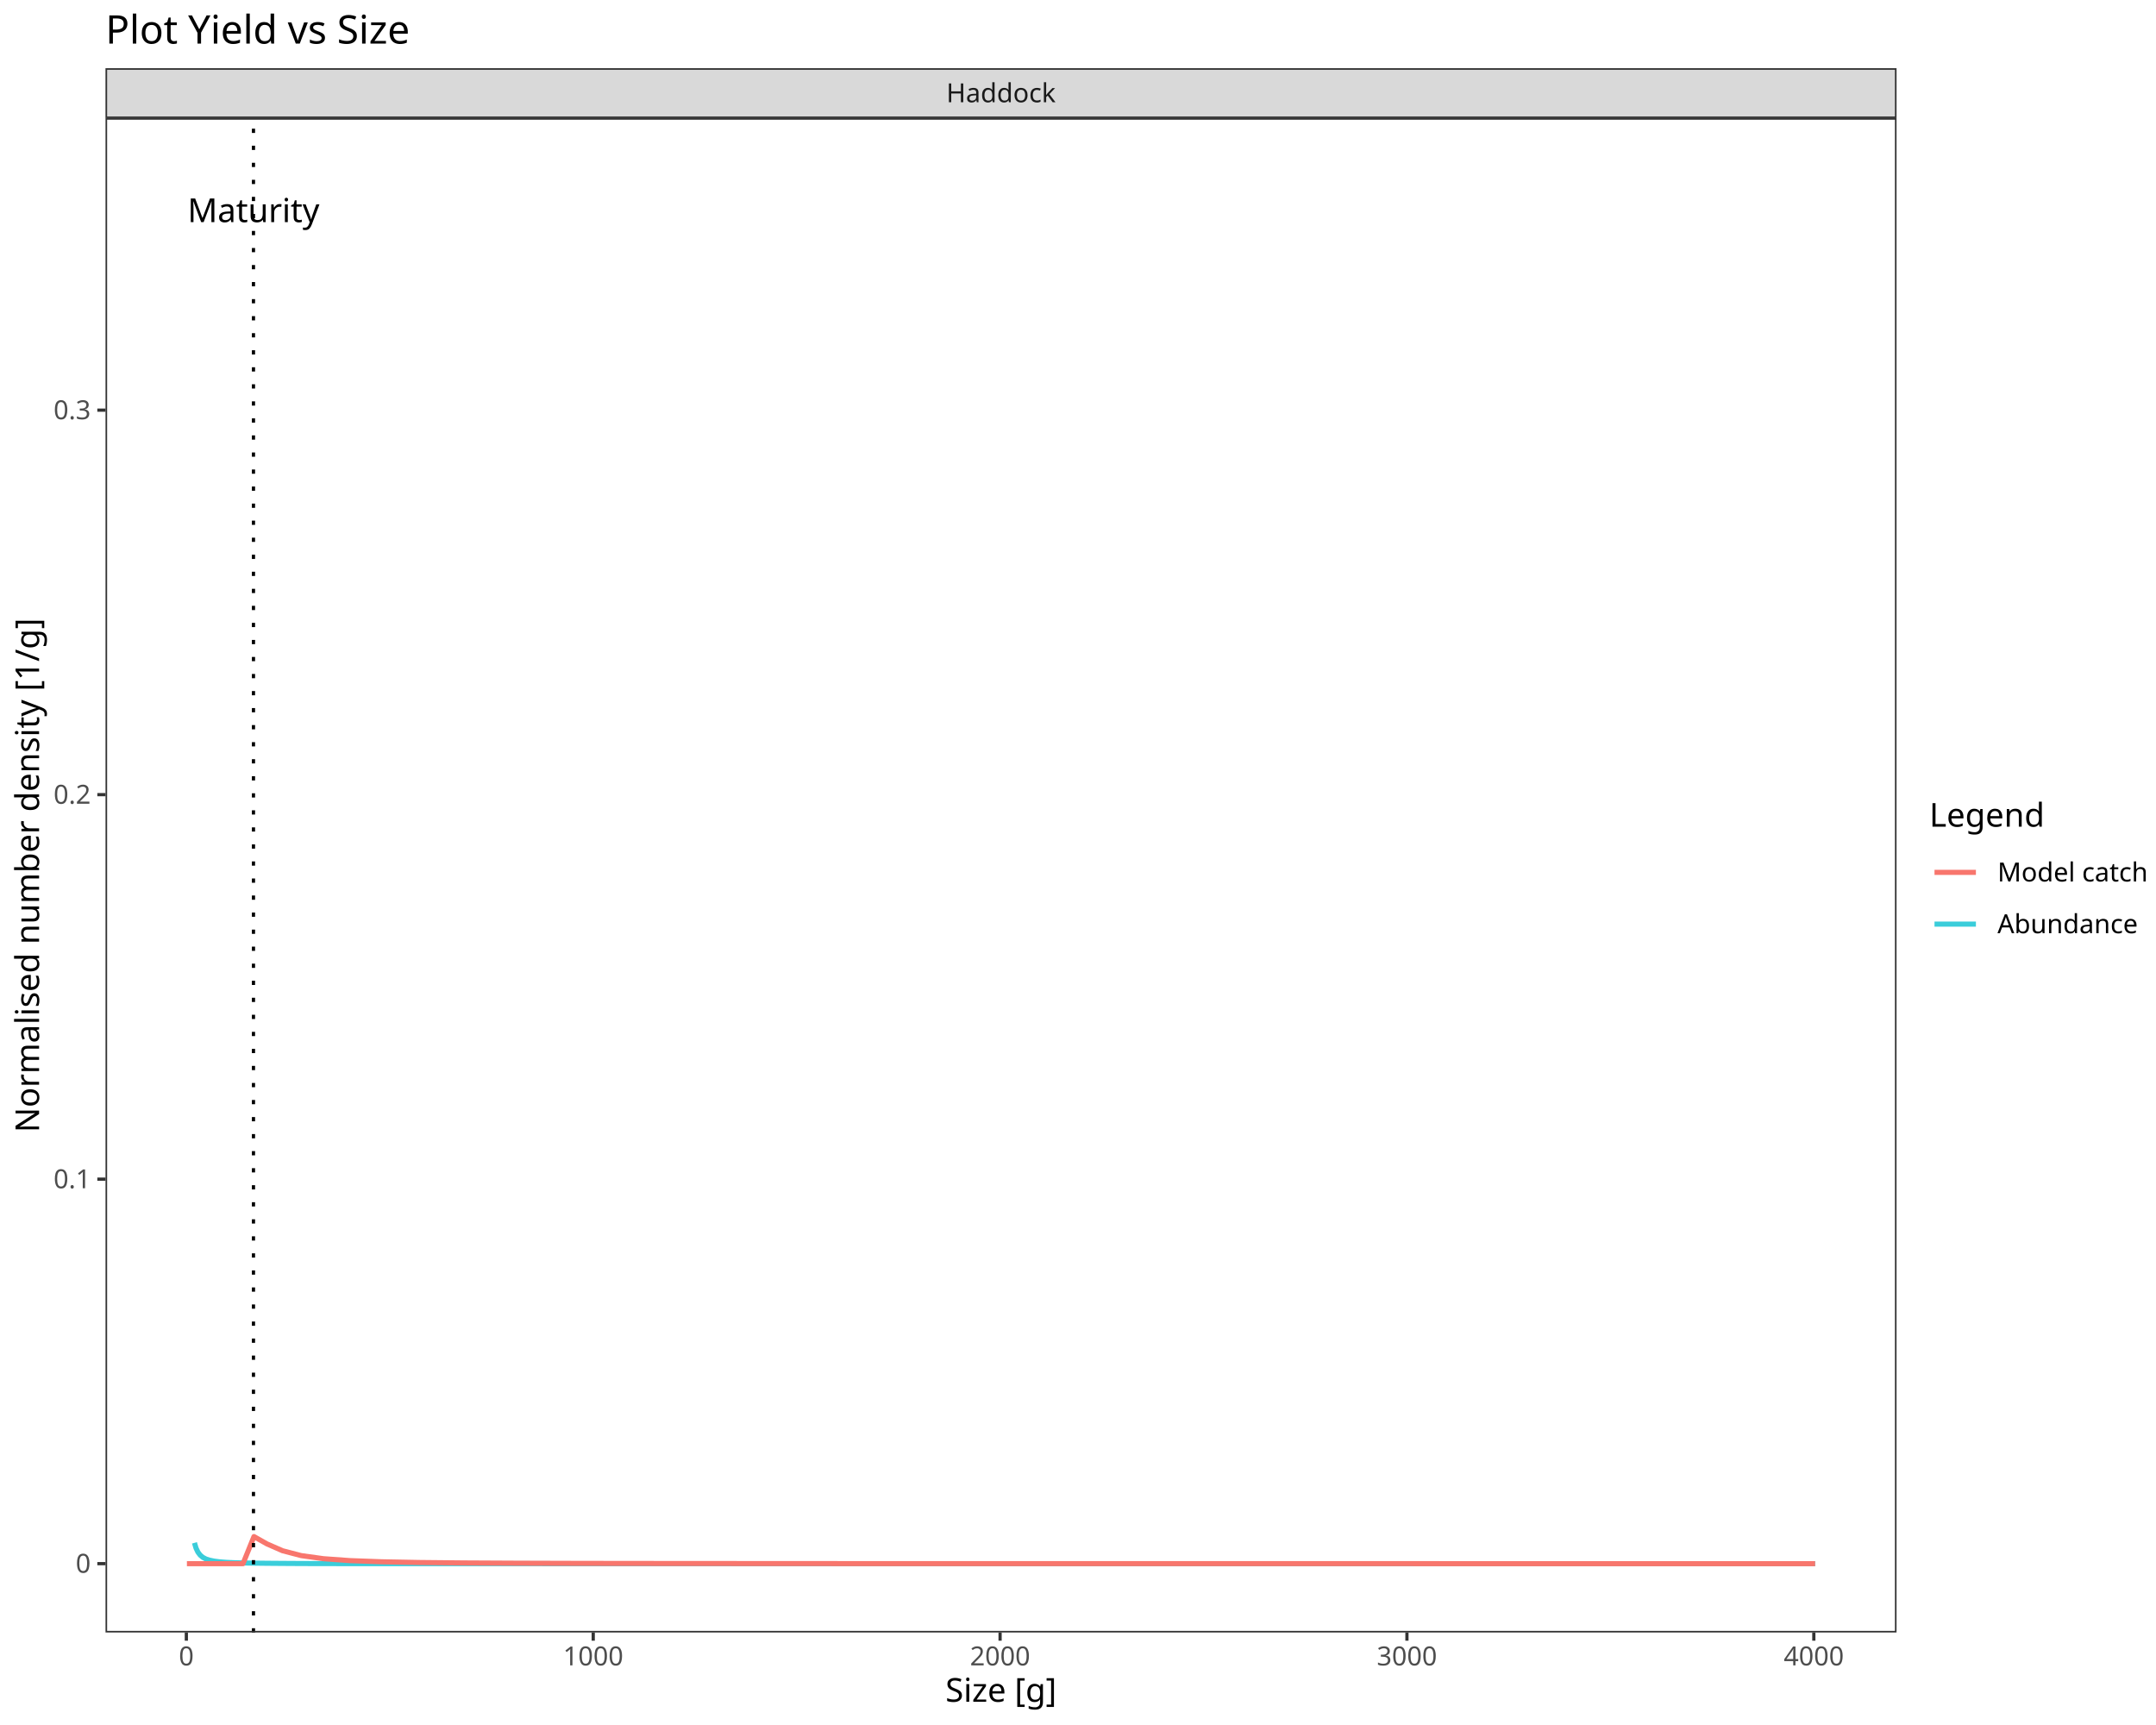
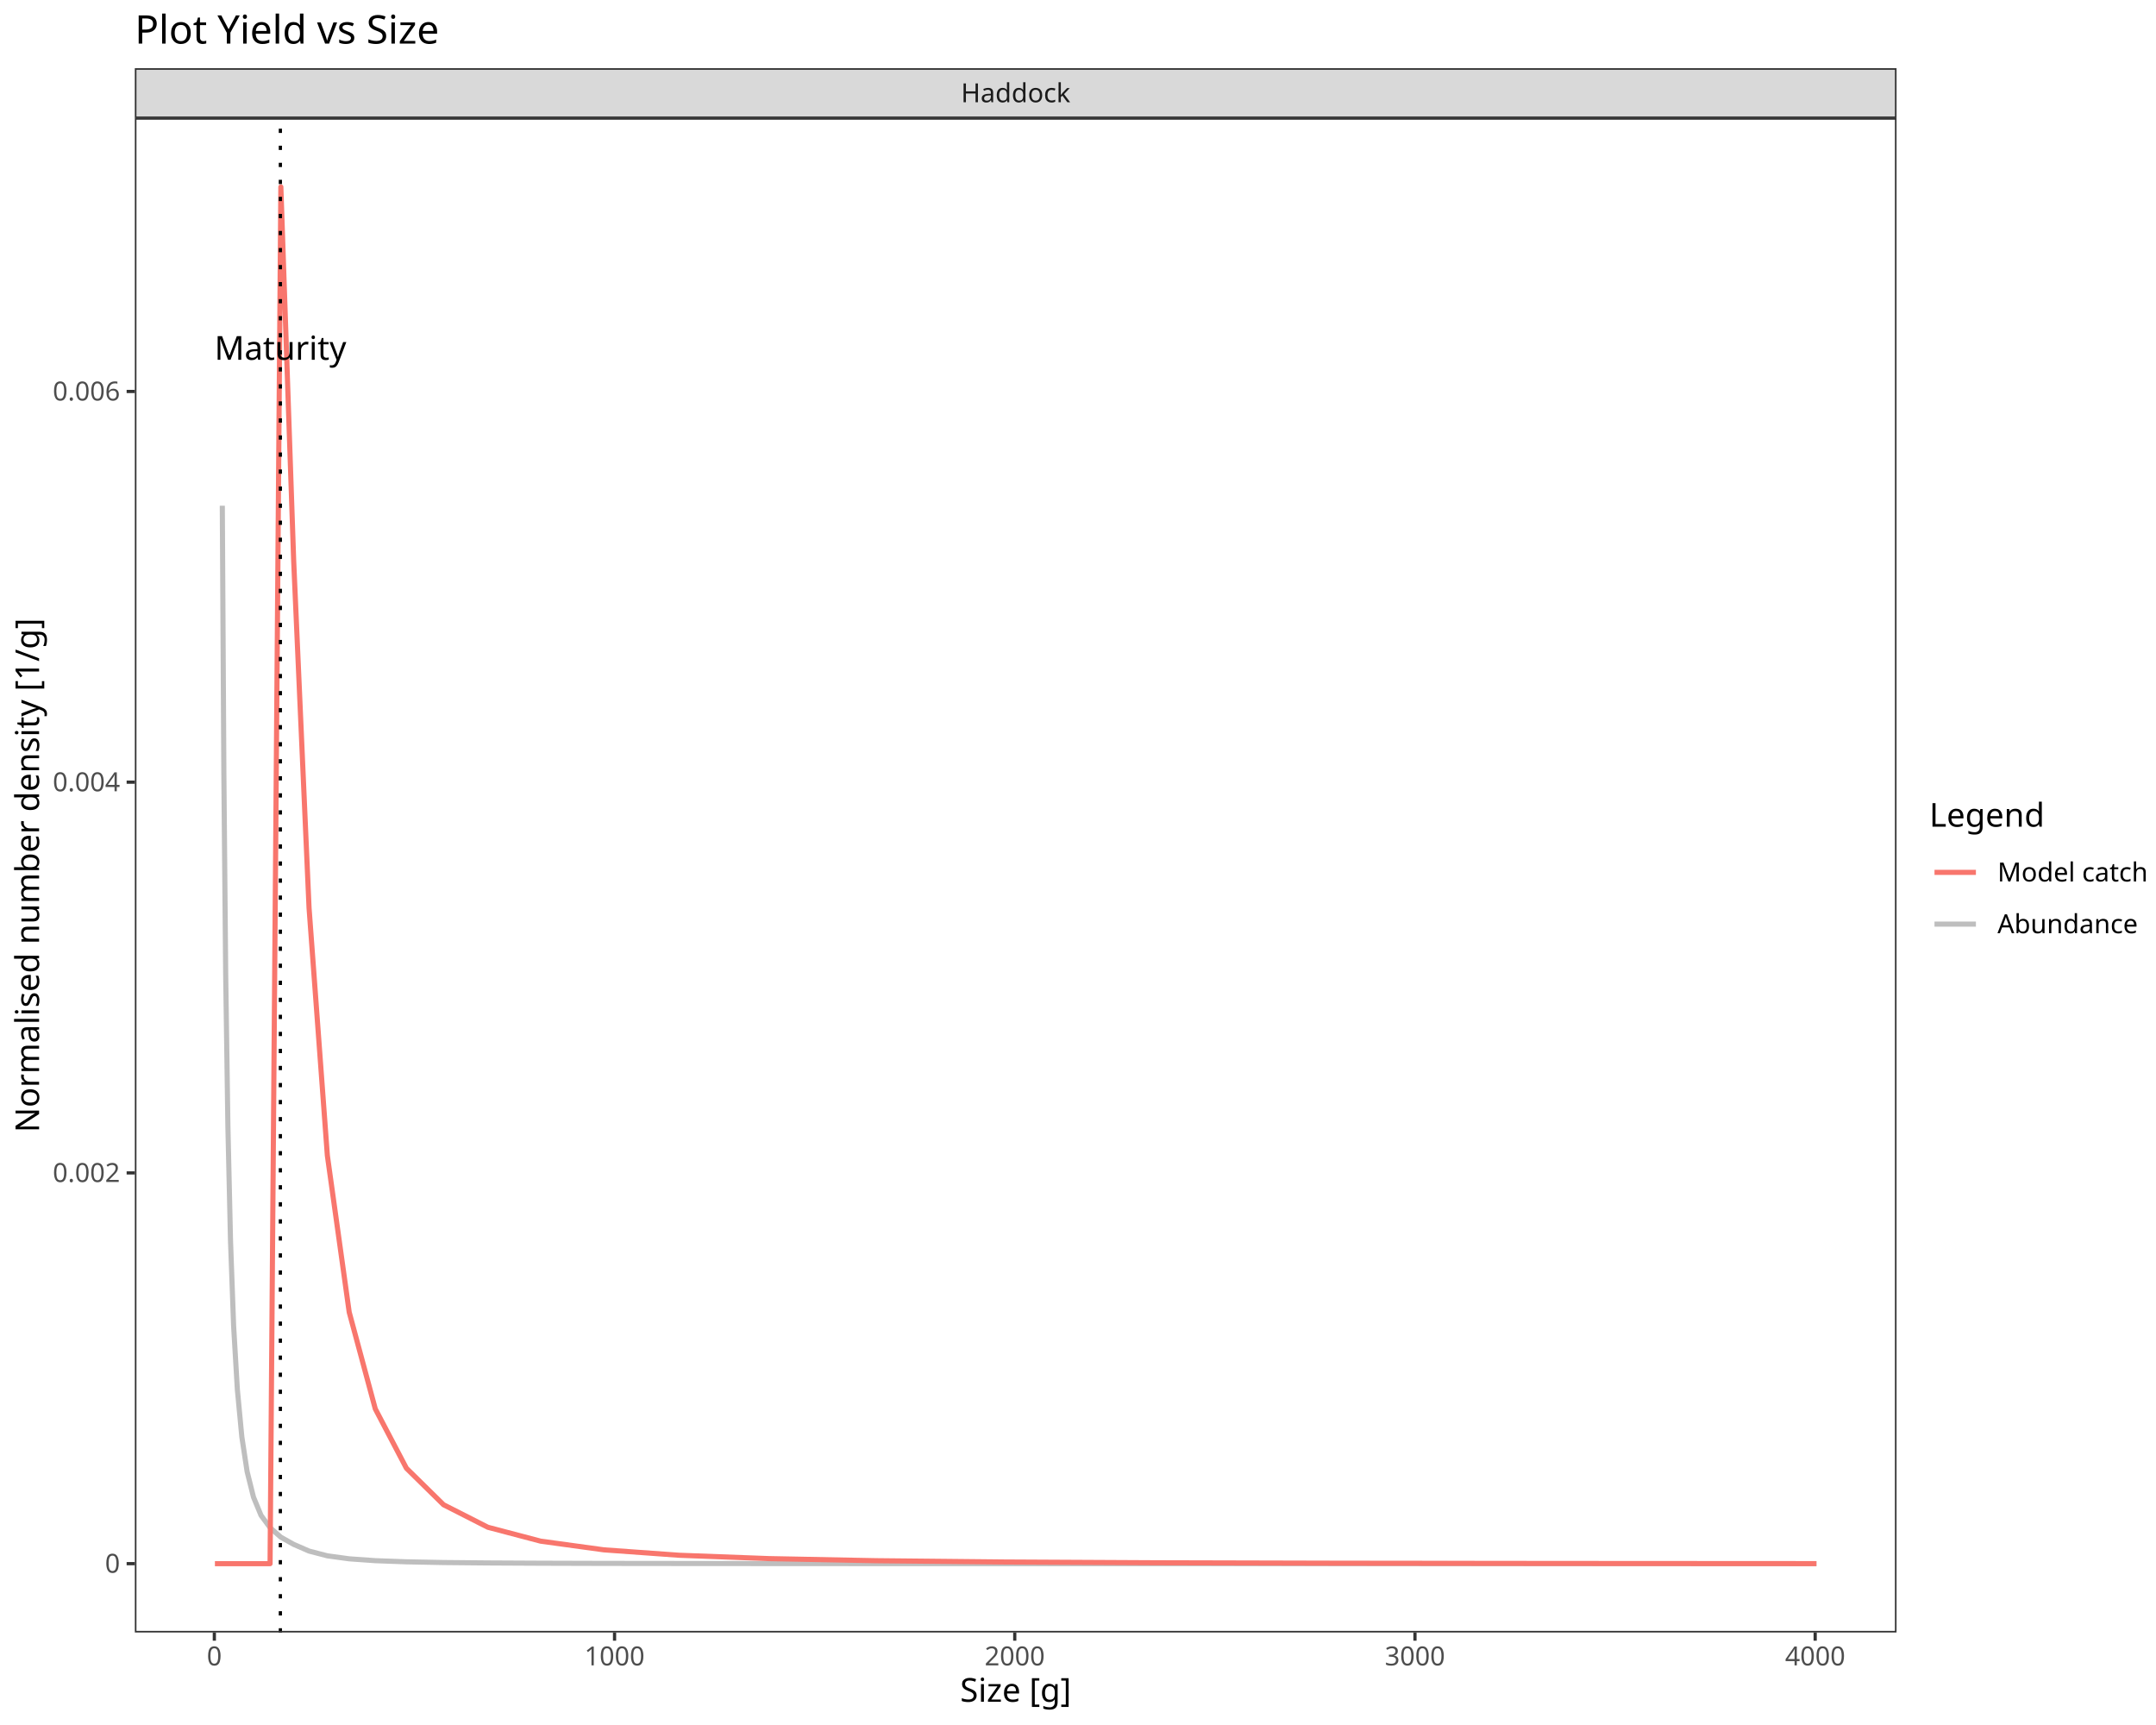
<svg xmlns="http://www.w3.org/2000/svg" class="svglite" data-engine-version="2.0" width="720.00pt" height="576.00pt" viewBox="0 0 720.00 576.00">
  <defs>
    <style type="text/css">
    .svglite line, .svglite polyline, .svglite polygon, .svglite path, .svglite rect, .svglite circle {
      fill: none;
      stroke: #000000;
      stroke-linecap: round;
      stroke-linejoin: round;
      stroke-miterlimit: 10.00;
    }
  </style>
  </defs>
  <rect width="100%" height="100%" style="stroke: none; fill: #FFFFFF;" />
  <defs>
    <clipPath id="cpMC4wMHw3MjAuMDB8MC4wMHw1NzYuMDA=">
      <rect x="0.00" y="0.00" width="720.00" height="576.00" />
    </clipPath>
  </defs>
  <g clip-path="url(#cpMC4wMHw3MjAuMDB8MC4wMHw1NzYuMDA=)">
    <rect x="0.00" y="0.00" width="720.00" height="576.00" style="stroke-width: 1.07; stroke: #FFFFFF; fill: #FFFFFF;" />
  </g>
  <defs>
-     <clipPath id="cpMzUuMjR8NjMzLjM1fDM5LjQzfDU0NS4xMQ==">
-       <rect x="35.24" y="39.43" width="598.11" height="505.68" />
+     <clipPath id="cpNDUuMDN8NjMzLjM1fDM5LjQzfDU0NS4xMQ==">
+       <rect x="45.03" y="39.43" width="588.32" height="505.68" />
    </clipPath>
  </defs>
-   <g clip-path="url(#cpMzUuMjR8NjMzLjM1fDM5LjQzfDU0NS4xMQ==)">
-     <rect x="35.24" y="39.43" width="598.11" height="505.68" style="stroke-width: 1.07; stroke: none; fill: #FFFFFF;" />
-     <polyline points="64.94,515.17 65.46,516.93 66.09,518.26 66.83,519.25 67.72,520.01 68.78,520.57 70.05,520.98 71.56,521.29 73.37,521.52 75.52,521.69 78.09,521.81 81.15,521.89 84.81,521.95 89.17,522.00 94.38,522.04 100.60,522.08 108.02,522.10 116.87,522.11 127.44,522.12 140.05,522.12 155.09,522.12 173.05,522.12 194.47,522.13 220.04,522.13 250.56,522.13 286.97,522.13 330.43,522.13 382.29,522.13 444.17,522.13 518.03,522.13 606.16,522.13 " style="stroke-width: 1.71; stroke: #00BFCF; stroke-opacity: 0.77; stroke-linecap: butt;" />
-     <polyline points="62.42,522.13 62.46,522.13 62.51,522.13 62.56,522.13 62.62,522.13 62.70,522.13 62.79,522.13 62.89,522.13 63.02,522.13 63.17,522.13 63.35,522.13 63.57,522.13 63.83,522.13 64.13,522.13 64.50,522.13 64.94,522.13 65.46,522.13 66.09,522.13 66.83,522.13 67.72,522.13 68.78,522.13 70.05,522.13 71.56,522.13 73.37,522.13 75.52,522.13 78.09,522.13 81.15,522.13 84.81,513.08 89.17,515.54 94.38,517.82 100.60,519.44 108.02,520.47 116.87,521.11 127.44,521.50 140.05,521.74 155.09,521.89 173.05,521.98 194.47,522.04 220.04,522.07 250.56,522.09 286.97,522.11 330.43,522.12 382.29,522.12 444.17,522.12 518.03,522.13 606.16,522.13 " style="stroke-width: 1.71; stroke: #F8766D; stroke-linecap: butt;" />
-     <line x1="84.65" y1="545.11" x2="84.65" y2="39.43" style="stroke-width: 1.07; stroke-dasharray: 1.42,4.27; stroke-linecap: butt;" />
-     <text x="84.65" y="58.27" text-anchor="middle" style="font-size: 11.04px; font-family: sans;" textLength="0.00px" lengthAdjust="spacingAndGlyphs" />
-     <text x="84.65" y="74.17" text-anchor="middle" style="font-size: 11.04px; font-family: sans;" textLength="39.27px" lengthAdjust="spacingAndGlyphs">Maturity</text>
-     <rect x="35.24" y="39.43" width="598.11" height="505.68" style="stroke-width: 1.07; stroke: #333333;" />
+   <g clip-path="url(#cpNDUuMDN8NjMzLjM1fDM5LjQzfDU0NS4xMQ==)">
+     <rect x="45.03" y="39.43" width="588.32" height="505.68" style="stroke-width: 1.07; stroke: none; fill: #FFFFFF;" />
+     <polyline points="74.24,168.86 74.76,258.20 75.37,325.50 76.11,376.19 76.98,414.31 78.02,442.79 79.27,464.01 80.76,479.78 82.53,491.40 84.65,499.90 87.17,506.00 90.19,510.11 93.79,513.29 98.08,515.69 103.21,517.92 109.32,519.51 116.62,520.51 125.33,521.13 135.72,521.51 148.12,521.75 162.92,521.89 180.58,521.98 201.66,522.04 226.81,522.07 256.82,522.09 292.64,522.11 335.39,522.12 386.40,522.12 447.27,522.12 519.91,522.13 606.60,522.13 " style="stroke-width: 1.71; stroke: #BEBEBE; stroke-linecap: butt;" />
+     <polyline points="71.77,522.13 71.81,522.13 71.85,522.13 71.90,522.13 71.96,522.13 72.04,522.13 72.12,522.13 72.23,522.13 72.35,522.13 72.50,522.13 72.68,522.13 72.89,522.13 73.15,522.13 73.45,522.13 73.81,522.13 74.24,522.13 74.76,522.13 75.37,522.13 76.11,522.13 76.98,522.13 78.02,522.13 79.27,522.13 80.76,522.13 82.53,522.13 84.65,522.13 87.17,522.13 90.19,522.13 93.79,62.42 98.08,187.36 103.21,303.19 109.32,385.83 116.62,438.16 125.33,470.44 135.72,490.26 148.12,502.45 162.92,509.97 180.58,514.62 201.66,517.51 226.81,519.32 256.82,520.44 292.64,521.14 335.39,521.57 386.40,521.83 447.27,521.98 519.91,522.06 606.60,522.11 " style="stroke-width: 1.71; stroke: #F8766D; stroke-linecap: butt;" />
+     <line x1="93.63" y1="545.11" x2="93.63" y2="39.43" style="stroke-width: 1.07; stroke-dasharray: 1.42,4.27; stroke-linecap: butt;" />
+     <text x="93.63" y="104.24" text-anchor="middle" style="font-size: 11.04px; font-family: sans;" textLength="0.00px" lengthAdjust="spacingAndGlyphs" />
+     <text x="93.63" y="120.14" text-anchor="middle" style="font-size: 11.04px; font-family: sans;" textLength="39.27px" lengthAdjust="spacingAndGlyphs">Maturity</text>
+     <rect x="45.03" y="39.43" width="588.32" height="505.68" style="stroke-width: 1.07; stroke: #333333;" />
  </g>
  <g clip-path="url(#cpMC4wMHw3MjAuMDB8MC4wMHw1NzYuMDA=)">
</g>
  <defs>
-     <clipPath id="cpMzUuMjR8NjMzLjM1fDIyLjc4fDM5LjQz">
-       <rect x="35.24" y="22.78" width="598.11" height="16.65" />
+     <clipPath id="cpNDUuMDN8NjMzLjM1fDIyLjc4fDM5LjQz">
+       <rect x="45.03" y="22.78" width="588.32" height="16.65" />
    </clipPath>
  </defs>
-   <g clip-path="url(#cpMzUuMjR8NjMzLjM1fDIyLjc4fDM5LjQz)">
-     <rect x="35.24" y="22.78" width="598.11" height="16.65" style="stroke-width: 1.07; stroke: #333333; fill: #D9D9D9;" />
-     <text x="334.29" y="34.14" text-anchor="middle" style="font-size: 8.80px; fill: #1A1A1A; font-family: sans;" textLength="34.74px" lengthAdjust="spacingAndGlyphs">Haddock</text>
+   <g clip-path="url(#cpNDUuMDN8NjMzLjM1fDIyLjc4fDM5LjQz)">
+     <rect x="45.03" y="22.78" width="588.32" height="16.65" style="stroke-width: 1.07; stroke: #333333; fill: #D9D9D9;" />
+     <text x="339.19" y="34.14" text-anchor="middle" style="font-size: 8.80px; fill: #1A1A1A; font-family: sans;" textLength="34.74px" lengthAdjust="spacingAndGlyphs">Haddock</text>
  </g>
  <g clip-path="url(#cpMC4wMHw3MjAuMDB8MC4wMHw1NzYuMDA=)">
-     <polyline points="62.23,547.85 62.23,545.11 " style="stroke-width: 1.07; stroke: #333333; stroke-linecap: butt;" />
-     <polyline points="198.11,547.85 198.11,545.11 " style="stroke-width: 1.07; stroke: #333333; stroke-linecap: butt;" />
-     <polyline points="333.98,547.85 333.98,545.11 " style="stroke-width: 1.07; stroke: #333333; stroke-linecap: butt;" />
-     <polyline points="469.85,547.85 469.85,545.11 " style="stroke-width: 1.07; stroke: #333333; stroke-linecap: butt;" />
-     <polyline points="605.73,547.85 605.73,545.11 " style="stroke-width: 1.07; stroke: #333333; stroke-linecap: butt;" />
-     <text x="62.23" y="556.10" text-anchor="middle" style="font-size: 8.80px; fill: #4D4D4D; font-family: sans;" textLength="4.89px" lengthAdjust="spacingAndGlyphs">0</text>
-     <text x="198.11" y="556.10" text-anchor="middle" style="font-size: 8.80px; fill: #4D4D4D; font-family: sans;" textLength="19.58px" lengthAdjust="spacingAndGlyphs">1000</text>
-     <text x="333.98" y="556.10" text-anchor="middle" style="font-size: 8.80px; fill: #4D4D4D; font-family: sans;" textLength="19.58px" lengthAdjust="spacingAndGlyphs">2000</text>
-     <text x="469.85" y="556.10" text-anchor="middle" style="font-size: 8.80px; fill: #4D4D4D; font-family: sans;" textLength="19.58px" lengthAdjust="spacingAndGlyphs">3000</text>
-     <text x="605.73" y="556.10" text-anchor="middle" style="font-size: 8.80px; fill: #4D4D4D; font-family: sans;" textLength="19.58px" lengthAdjust="spacingAndGlyphs">4000</text>
-     <text x="30.31" y="525.16" text-anchor="end" style="font-size: 8.80px; fill: #4D4D4D; font-family: sans;" textLength="4.89px" lengthAdjust="spacingAndGlyphs">0</text>
-     <text x="30.31" y="396.77" text-anchor="end" style="font-size: 8.80px; fill: #4D4D4D; font-family: sans;" textLength="12.23px" lengthAdjust="spacingAndGlyphs">0.1</text>
-     <text x="30.31" y="268.38" text-anchor="end" style="font-size: 8.80px; fill: #4D4D4D; font-family: sans;" textLength="12.23px" lengthAdjust="spacingAndGlyphs">0.2</text>
-     <text x="30.31" y="139.99" text-anchor="end" style="font-size: 8.80px; fill: #4D4D4D; font-family: sans;" textLength="12.23px" lengthAdjust="spacingAndGlyphs">0.3</text>
-     <polyline points="32.50,522.13 35.24,522.13 " style="stroke-width: 1.07; stroke: #333333; stroke-linecap: butt;" />
-     <polyline points="32.50,393.74 35.24,393.74 " style="stroke-width: 1.07; stroke: #333333; stroke-linecap: butt;" />
-     <polyline points="32.50,265.35 35.24,265.35 " style="stroke-width: 1.07; stroke: #333333; stroke-linecap: butt;" />
-     <polyline points="32.50,136.96 35.24,136.96 " style="stroke-width: 1.07; stroke: #333333; stroke-linecap: butt;" />
-     <text x="334.29" y="568.24" text-anchor="middle" style="font-size: 11.00px; font-family: sans;" textLength="36.69px" lengthAdjust="spacingAndGlyphs">Size [g]</text>
+     <polyline points="71.58,547.85 71.58,545.11 " style="stroke-width: 1.07; stroke: #333333; stroke-linecap: butt;" />
+     <polyline points="205.23,547.85 205.23,545.11 " style="stroke-width: 1.07; stroke: #333333; stroke-linecap: butt;" />
+     <polyline points="338.88,547.85 338.88,545.11 " style="stroke-width: 1.07; stroke: #333333; stroke-linecap: butt;" />
+     <polyline points="472.53,547.85 472.53,545.11 " style="stroke-width: 1.07; stroke: #333333; stroke-linecap: butt;" />
+     <polyline points="606.18,547.85 606.18,545.11 " style="stroke-width: 1.07; stroke: #333333; stroke-linecap: butt;" />
+     <text x="71.58" y="556.10" text-anchor="middle" style="font-size: 8.80px; fill: #4D4D4D; font-family: sans;" textLength="4.89px" lengthAdjust="spacingAndGlyphs">0</text>
+     <text x="205.23" y="556.10" text-anchor="middle" style="font-size: 8.80px; fill: #4D4D4D; font-family: sans;" textLength="19.58px" lengthAdjust="spacingAndGlyphs">1000</text>
+     <text x="338.88" y="556.10" text-anchor="middle" style="font-size: 8.80px; fill: #4D4D4D; font-family: sans;" textLength="19.58px" lengthAdjust="spacingAndGlyphs">2000</text>
+     <text x="472.53" y="556.10" text-anchor="middle" style="font-size: 8.80px; fill: #4D4D4D; font-family: sans;" textLength="19.58px" lengthAdjust="spacingAndGlyphs">3000</text>
+     <text x="606.18" y="556.10" text-anchor="middle" style="font-size: 8.80px; fill: #4D4D4D; font-family: sans;" textLength="19.58px" lengthAdjust="spacingAndGlyphs">4000</text>
+     <text x="40.10" y="525.16" text-anchor="end" style="font-size: 8.80px; fill: #4D4D4D; font-family: sans;" textLength="4.89px" lengthAdjust="spacingAndGlyphs">0</text>
+     <text x="40.10" y="394.68" text-anchor="end" style="font-size: 8.80px; fill: #4D4D4D; font-family: sans;" textLength="22.02px" lengthAdjust="spacingAndGlyphs">0.002</text>
+     <text x="40.10" y="264.21" text-anchor="end" style="font-size: 8.80px; fill: #4D4D4D; font-family: sans;" textLength="22.02px" lengthAdjust="spacingAndGlyphs">0.004</text>
+     <text x="40.10" y="133.73" text-anchor="end" style="font-size: 8.80px; fill: #4D4D4D; font-family: sans;" textLength="22.02px" lengthAdjust="spacingAndGlyphs">0.006</text>
+     <polyline points="42.29,522.13 45.03,522.13 " style="stroke-width: 1.07; stroke: #333333; stroke-linecap: butt;" />
+     <polyline points="42.29,391.65 45.03,391.65 " style="stroke-width: 1.07; stroke: #333333; stroke-linecap: butt;" />
+     <polyline points="42.29,261.18 45.03,261.18 " style="stroke-width: 1.07; stroke: #333333; stroke-linecap: butt;" />
+     <polyline points="42.29,130.71 45.03,130.71 " style="stroke-width: 1.07; stroke: #333333; stroke-linecap: butt;" />
+     <text x="339.19" y="568.24" text-anchor="middle" style="font-size: 11.00px; font-family: sans;" textLength="36.69px" lengthAdjust="spacingAndGlyphs">Size [g]</text>
    <text transform="translate(13.05,292.27) rotate(-90)" text-anchor="middle" style="font-size: 11.00px; font-family: sans;" textLength="158.37px" lengthAdjust="spacingAndGlyphs">Normalised number density [1/g]</text>
    <rect x="644.30" y="267.33" width="70.22" height="49.89" style="stroke-width: 1.07; stroke: none; fill: #FFFFFF;" />
    <text x="644.30" y="276.04" style="font-size: 11.00px; font-family: sans;" textLength="36.71px" lengthAdjust="spacingAndGlyphs">Legend</text>
    <rect x="644.30" y="282.66" width="17.28" height="17.28" style="stroke-width: 1.07; stroke: none; fill: #FFFFFF;" />
    <line x1="646.03" y1="291.30" x2="659.86" y2="291.30" style="stroke-width: 1.71; stroke: #F8766D; stroke-linecap: butt;" />
    <rect x="644.30" y="299.94" width="17.28" height="17.28" style="stroke-width: 1.07; stroke: none; fill: #FFFFFF;" />
-     <line x1="646.03" y1="308.58" x2="659.86" y2="308.58" style="stroke-width: 1.71; stroke: #00BFCF; stroke-opacity: 0.77; stroke-linecap: butt;" />
+     <line x1="646.03" y1="308.58" x2="659.86" y2="308.58" style="stroke-width: 1.71; stroke: #BEBEBE; stroke-linecap: butt;" />
    <text x="667.06" y="294.33" style="font-size: 8.80px; font-family: sans;" textLength="47.46px" lengthAdjust="spacingAndGlyphs">Model catch</text>
    <text x="667.06" y="311.61" style="font-size: 8.80px; font-family: sans;" textLength="44.54px" lengthAdjust="spacingAndGlyphs">Abundance</text>
-     <text x="35.24" y="14.56" style="font-size: 13.20px; font-family: sans;" textLength="101.99px" lengthAdjust="spacingAndGlyphs">Plot Yield vs Size</text>
+     <text x="45.03" y="14.56" style="font-size: 13.20px; font-family: sans;" textLength="101.99px" lengthAdjust="spacingAndGlyphs">Plot Yield vs Size</text>
  </g>
</svg>
